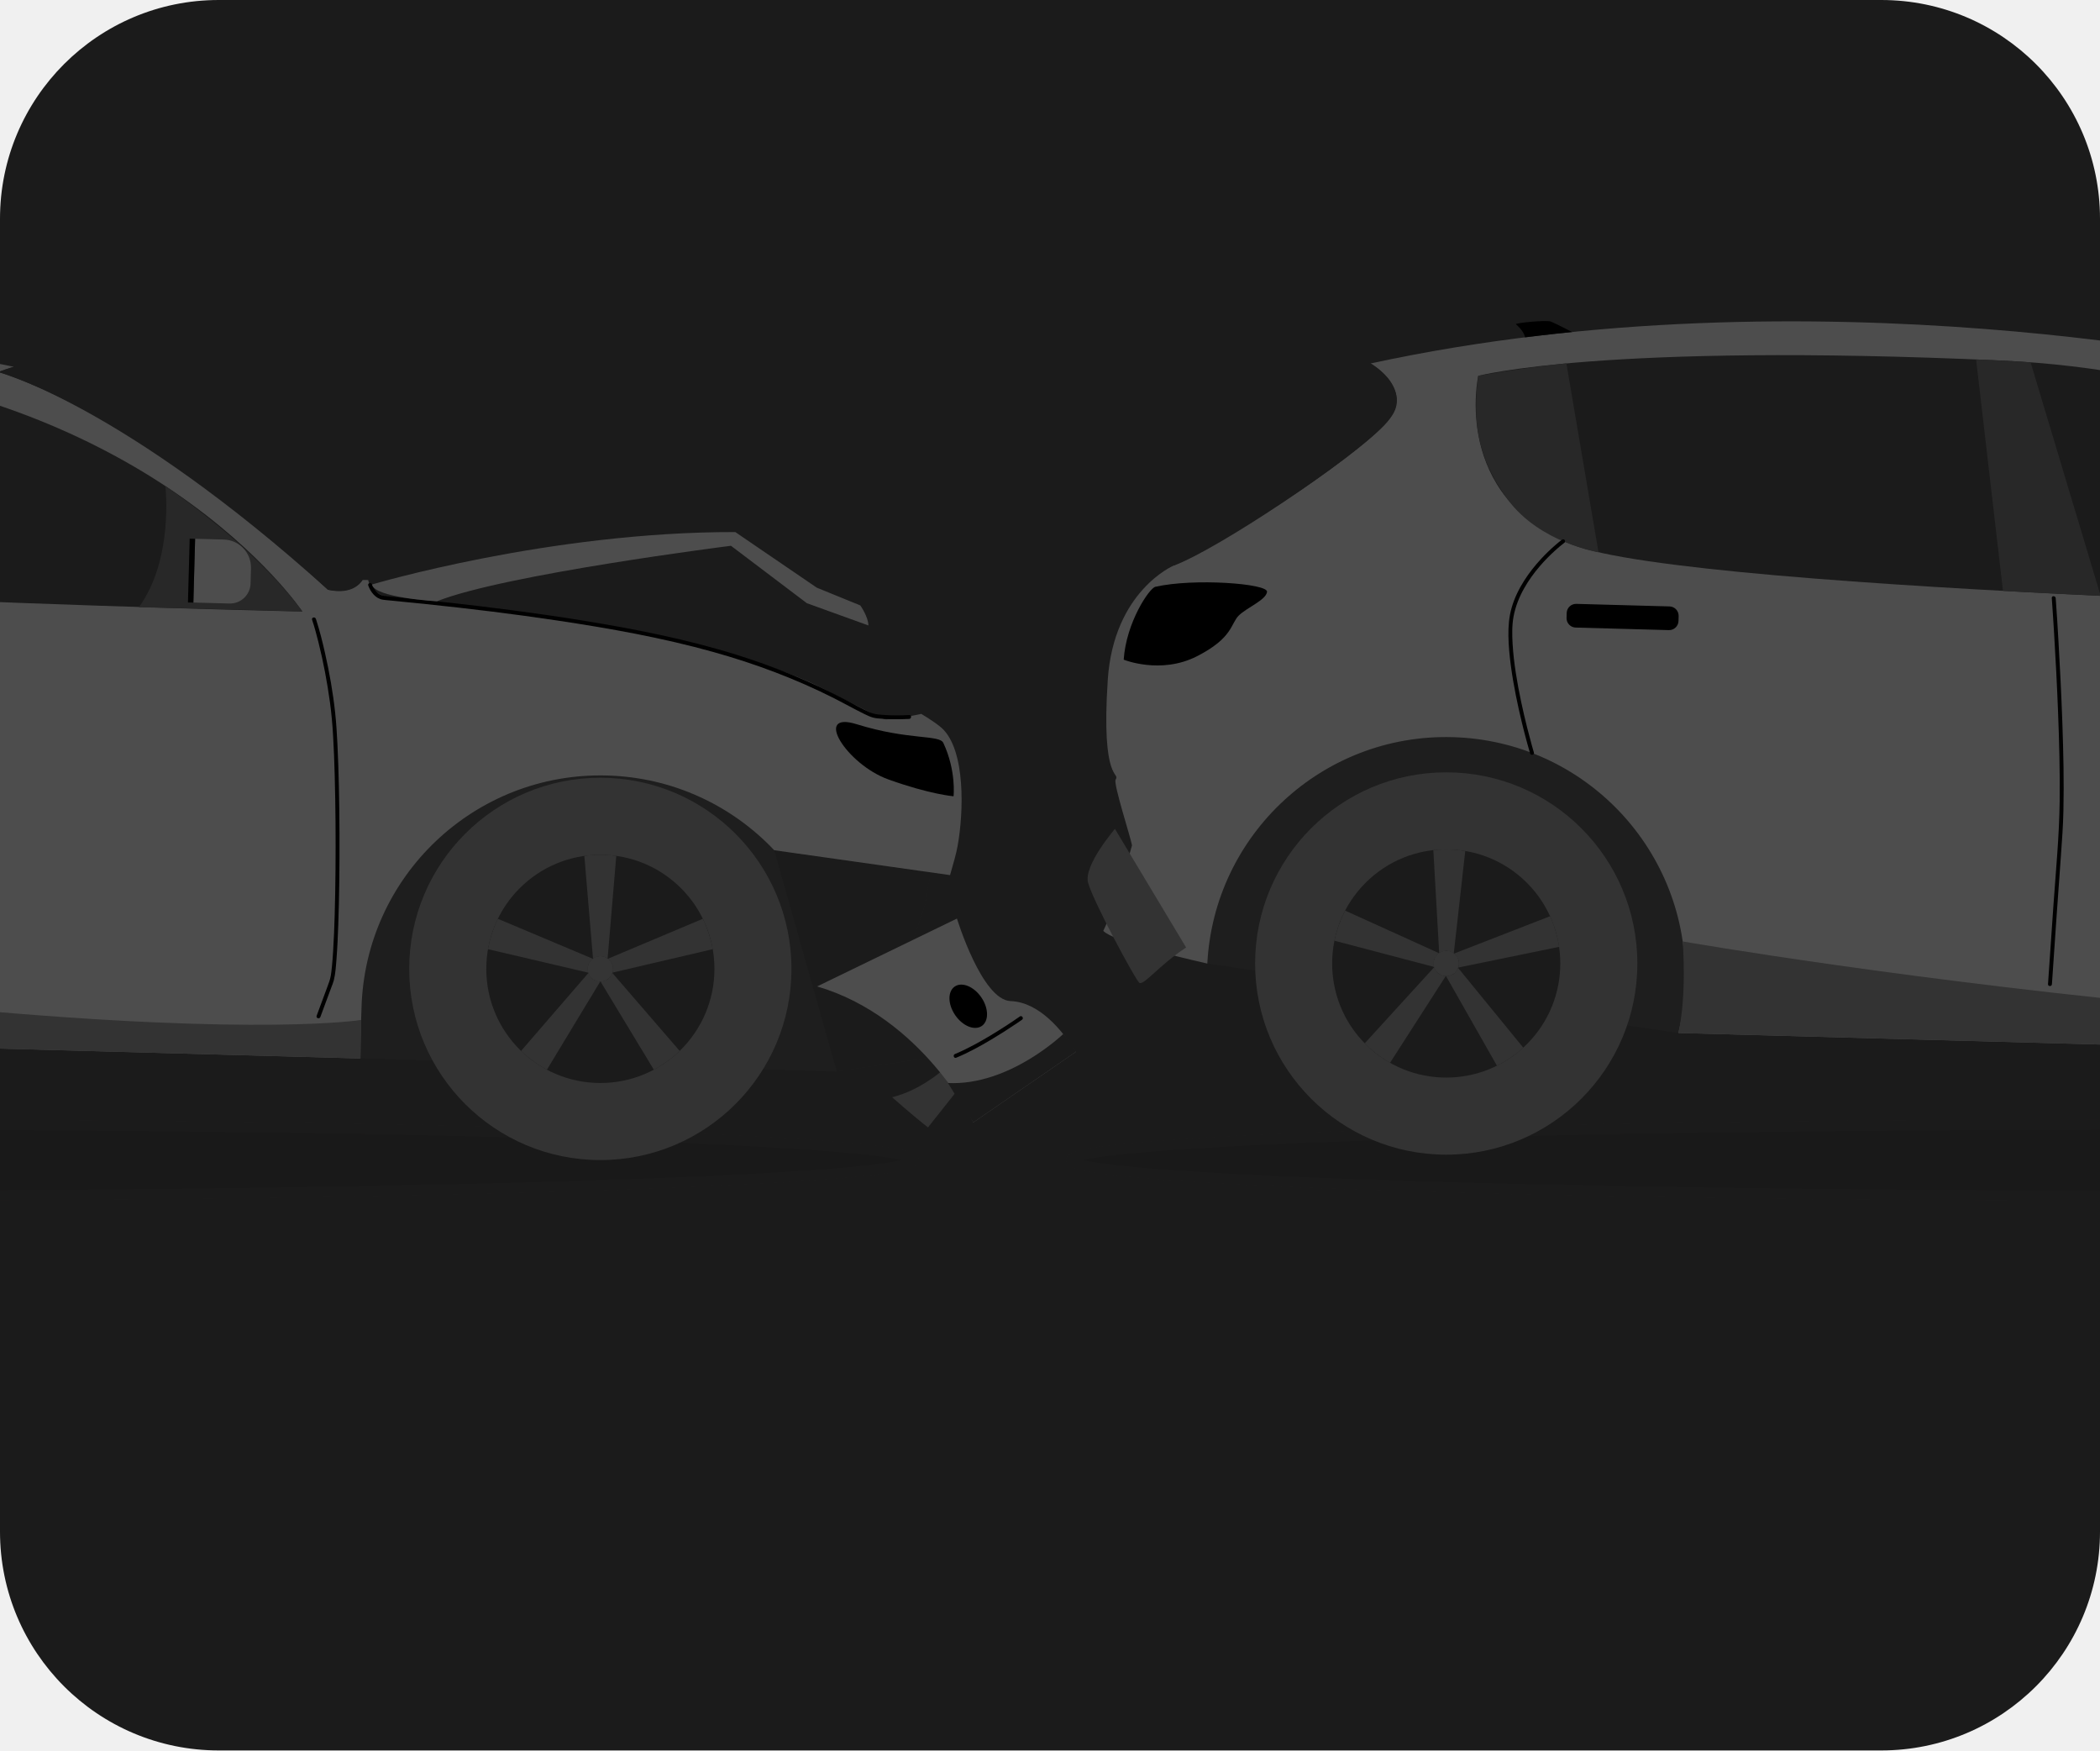
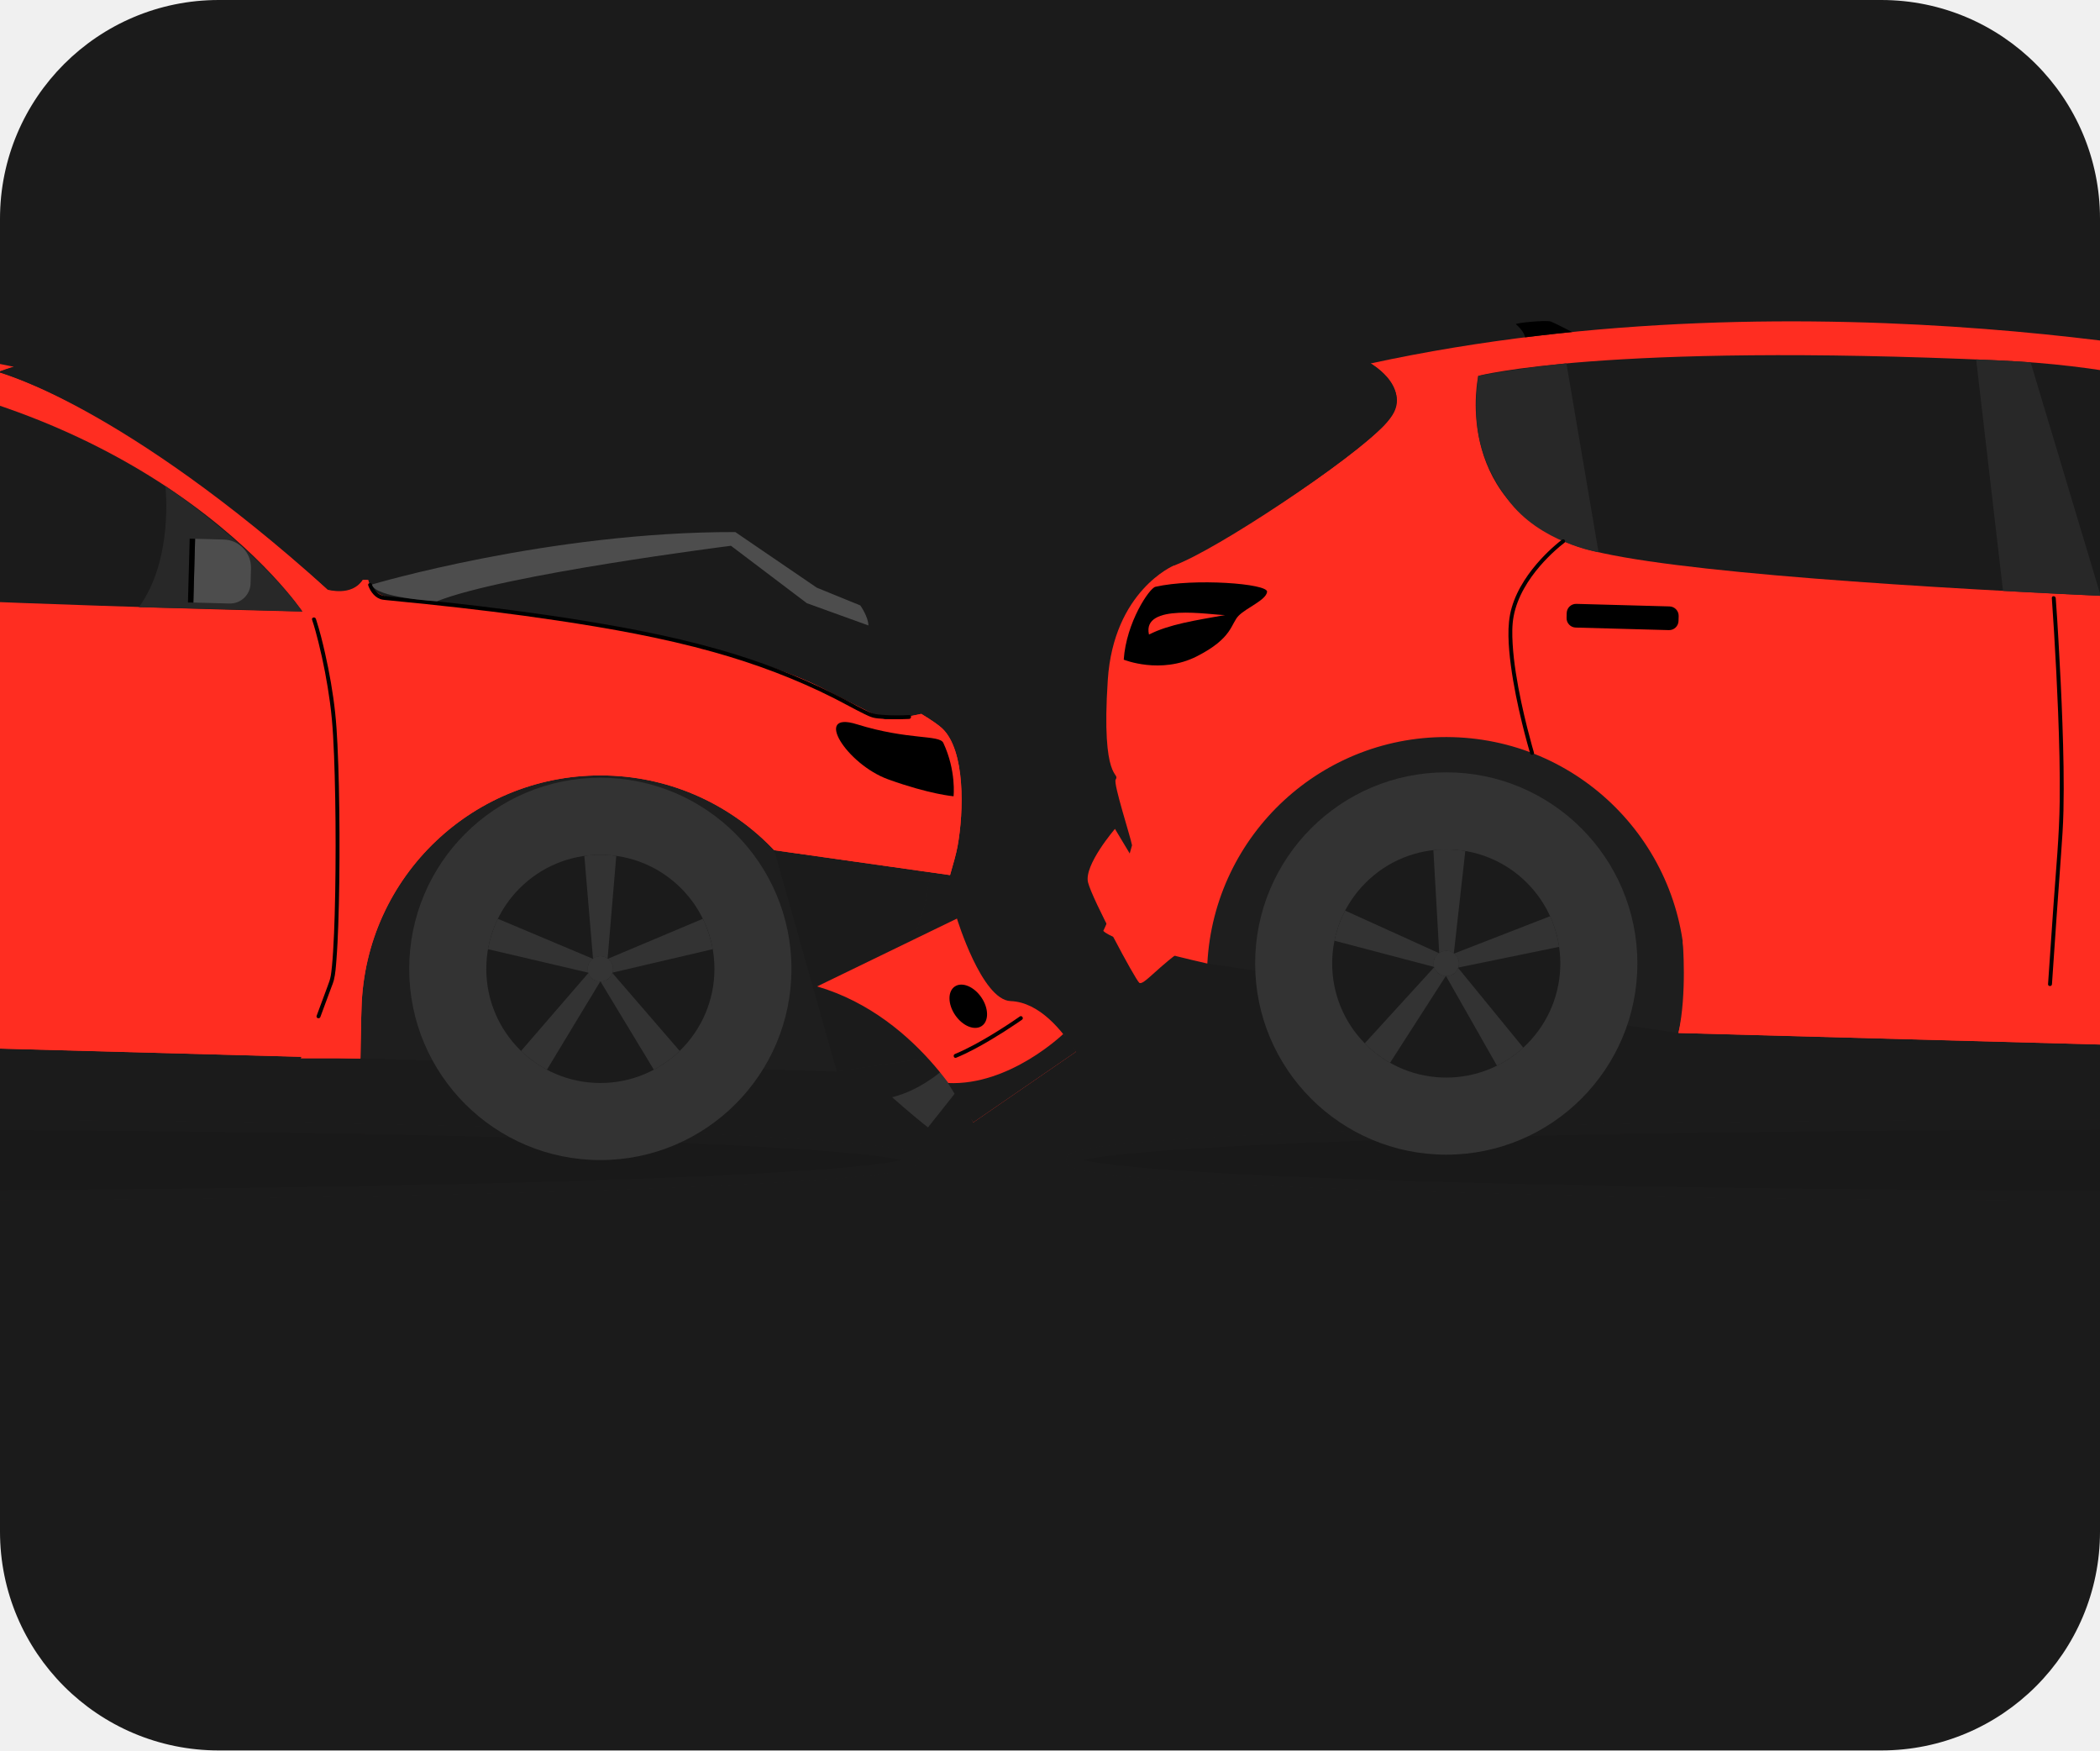
<svg xmlns="http://www.w3.org/2000/svg" width="192" height="160" viewBox="0 0 192 160" fill="none">
-   <g clip-path="url(#clip0_5159_38145)">
+   <g clip-path="url(#clip0_6455_14466)">
    <rect width="192" height="160" rx="20" fill="#1B1B1B" />
    <path d="M40.141 59.52L41.116 54.035L60.373 56.441V60.141H64.522C64.522 60.141 63.943 56.689 65.316 57.169C66.689 57.648 70.468 58.742 70.781 60.141C71.095 61.539 74.004 62.633 75.576 62.633C77.147 62.633 81.102 62.471 81.265 63.5C81.427 64.53 81.265 66.48 81.265 66.48L40.141 59.52Z" fill="#1B1B1B" />
    <path d="M76.51 97.939L-52.165 94.422L-95.237 88.076C-95.237 88.076 -100.047 79.618 -96.53 69.958C-93.014 60.298 -49.861 59.959 -24.807 63.462C0.247 66.965 54.249 63.455 54.249 63.455L79.071 69.034L85.146 79.151L84.618 82.605L82.676 88.297L87.93 96.249L76.51 97.939Z" fill="#1E1E1E" />
    <path d="M70.785 77.715L85.084 79.739L84.615 82.605L82.673 88.297L87.927 96.248L76.507 97.939L70.785 77.715Z" fill="#1B1B1B" />
-     <path d="M70.785 77.714L86.861 79.989C87.171 78.929 87.429 78.008 87.549 77.348C88.123 74.189 88.276 68.584 86.136 66.574C85.839 66.295 85.197 65.837 84.231 65.254C83.382 65.435 81.886 65.738 81.353 65.733C80.594 65.725 81.737 66.228 75.13 62.88C68.522 59.533 56.654 57.529 51.152 56.552C45.65 55.575 36.556 55.164 34.837 54.385C34.085 54.044 33.773 53.509 33.66 53.016C33.488 53.015 33.316 53.013 33.145 53.011C33.145 53.011 32.403 54.373 29.977 53.9C29.977 53.9 13.813 38.499 -0.157 33.998L1.265 33.531C1.265 33.531 -39.523 24.388 -80.306 33.22C-80.306 33.22 -76.719 35.44 -78.314 37.933C-80.199 40.876 -92.602 49.033 -98.311 51.695C-98.311 51.695 -103.805 54.002 -104.343 62.154C-104.971 71.675 -106.762 75.313 -107.216 76.059C-107.67 76.805 -106.124 83.718 -104.753 85.09C-103.841 86.002 -98.633 87.303 -95.24 88.074C-94.62 76.272 -84.693 67.054 -72.811 67.379C-60.742 67.709 -51.224 77.76 -51.555 89.83C-51.598 91.409 -51.809 92.945 -52.168 94.42L32.953 96.747C32.963 94.389 33.009 93.722 33.052 92.142C33.381 80.073 43.434 70.555 55.503 70.885C61.539 71.051 66.938 73.648 70.785 77.714Z" fill="#4D4D4D" />
+     <path d="M70.785 77.714L86.861 79.989C87.171 78.929 87.429 78.008 87.549 77.348C88.123 74.189 88.276 68.584 86.136 66.574C85.839 66.295 85.197 65.837 84.231 65.254C83.382 65.435 81.886 65.738 81.353 65.733C80.594 65.725 81.737 66.228 75.13 62.88C68.522 59.533 56.654 57.529 51.152 56.552C45.65 55.575 36.556 55.164 34.837 54.385C34.085 54.044 33.773 53.509 33.66 53.016C33.488 53.015 33.316 53.013 33.145 53.011C33.145 53.011 32.403 54.373 29.977 53.9C29.977 53.9 13.813 38.499 -0.157 33.998L1.265 33.531C1.265 33.531 -39.523 24.388 -80.306 33.22C-80.306 33.22 -76.719 35.44 -78.314 37.933C-80.199 40.876 -92.602 49.033 -98.311 51.695C-98.311 51.695 -103.805 54.002 -104.343 62.154C-104.971 71.675 -106.762 75.313 -107.216 76.059C-107.67 76.805 -106.124 83.718 -104.753 85.09C-103.841 86.002 -98.633 87.303 -95.24 88.074C-94.62 76.272 -84.693 67.054 -72.811 67.379C-60.742 67.709 -51.224 77.76 -51.555 89.83C-51.598 91.409 -51.809 92.945 -52.168 94.42L32.953 96.747C32.963 94.389 33.009 93.722 33.052 92.142C33.381 80.073 43.434 70.555 55.503 70.885C61.539 71.051 66.938 73.648 70.785 77.714Z" fill="#FF2D21" />
+     <path d="M86.862 79.989L70.786 77.714C66.939 73.649 61.54 71.052 55.504 70.886C43.434 70.555 33.382 80.073 33.053 92.142C33.01 93.722 32.964 94.389 32.954 96.747H27.5L30.5 89L31 76L30.5 64.5L29.5 59L28.5 55.5L29.978 53.901C32.403 54.373 33.145 53.011 33.145 53.011C33.317 53.013 33.489 53.015 33.66 53.016C33.773 53.51 34.086 54.044 34.838 54.385C36.556 55.164 45.651 55.575 51.153 56.552C56.655 57.529 68.522 59.533 75.13 62.88C81.738 66.228 80.594 65.725 81.354 65.733C81.887 65.738 83.383 65.435 84.231 65.254C85.198 65.837 85.84 66.295 86.137 66.574C88.276 68.584 88.123 74.189 87.549 77.348C87.429 78.008 87.171 78.93 86.862 79.989Z" fill="#FF2D21" />
    <path opacity="0.07" d="M-12.089 109.279C40.713 109.279 83.518 107.827 83.518 106.037C83.518 104.246 40.713 102.795 -12.089 102.795C-64.891 102.795 -107.695 104.246 -107.695 106.037C-107.695 107.827 -64.891 109.279 -12.089 109.279Z" fill="black" stroke="#231F20" stroke-width="0.948" stroke-miterlimit="10" />
    <path d="M54.887 106.037C64.538 106.037 72.361 98.214 72.361 88.564C72.361 78.913 64.538 71.09 54.887 71.09C45.237 71.09 37.414 78.913 37.414 88.564C37.414 98.214 45.237 106.037 54.887 106.037Z" fill="#333333" />
    <path d="M54.891 98.992C60.651 98.992 65.32 94.322 65.32 88.562C65.32 82.802 60.651 78.133 54.891 78.133C49.13 78.133 44.461 82.802 44.461 88.562C44.461 94.322 49.13 98.992 54.891 98.992Z" fill="#1B1B1B" />
    <path d="M54.887 89.728C55.53 89.728 56.052 89.206 56.052 88.563C56.052 87.92 55.53 87.398 54.887 87.398C54.244 87.398 53.723 87.92 53.723 88.563C53.723 89.206 54.244 89.728 54.887 89.728Z" fill="#353535" />
    <path d="M54.886 78.133C54.886 78.133 55.768 78.136 56.345 78.234L55.554 87.609C55.554 87.609 55.274 87.433 54.886 87.398C54.497 87.434 54.217 87.609 54.217 87.609L53.426 78.234C54.003 78.136 54.886 78.133 54.886 78.133Z" fill="#333333" />
    <path d="M64.805 85.34C64.805 85.34 65.074 86.18 65.16 86.76L55.999 88.904C55.999 88.904 56.079 88.584 55.993 88.203C55.839 87.845 55.586 87.633 55.586 87.633L64.257 83.983C64.529 84.502 64.805 85.34 64.805 85.34Z" fill="#333333" />
    <path d="M61.021 97.001C61.021 97.001 60.305 97.517 59.78 97.778L54.91 89.728C54.91 89.728 55.24 89.705 55.575 89.506C55.868 89.248 55.992 88.942 55.992 88.942L62.143 96.061C61.732 96.48 61.021 97.001 61.021 97.001Z" fill="#333333" />
    <path d="M48.762 97.001C48.762 97.001 48.051 96.48 47.641 96.061L53.791 88.942C53.791 88.942 53.915 89.248 54.208 89.506C54.544 89.704 54.873 89.728 54.873 89.728L50.003 97.778C49.478 97.517 48.762 97.001 48.762 97.001Z" fill="#333333" />
    <path d="M44.972 85.34C44.972 85.34 45.249 84.502 45.52 83.983L54.191 87.633C54.191 87.633 53.938 87.845 53.783 88.203C53.698 88.584 53.778 88.904 53.778 88.904L44.617 86.76C44.704 86.18 44.972 85.34 44.972 85.34Z" fill="#333333" />
    <path d="M27.648 55.899C27.648 55.899 13.487 34.59 -22.783 32.949C-59.053 31.307 -70.467 34.356 -70.467 34.356C-70.467 34.356 -72.933 45.346 -61.915 49.766C-50.898 54.186 27.648 55.899 27.648 55.899Z" fill="#1B1B1B" />
    <path d="M15.122 44.43C15.122 44.43 15.905 51.106 12.695 55.505C12.695 55.505 22.988 55.718 27.644 55.9C27.644 55.899 24.069 50.62 15.122 44.43Z" fill="#282828" />
    <path d="M1.266 33.533C1.266 33.533 1.062 33.545 -0.156 34C-0.156 34 11.172 36.965 29.978 53.903C29.978 53.903 32.165 54.54 33.145 53.013C33.146 53.014 21.198 41.973 1.266 33.533Z" fill="#1B1B1B" />
    <path d="M81.567 100.295C81.567 100.295 83.516 102.023 84.844 103.052L91.904 94.14C91.904 94.14 91.675 93.702 90.335 92.897C90.335 92.897 87.038 98.896 81.567 100.295Z" fill="#333333" />
    <path d="M86.249 67.907C85.89 67.138 83.061 67.675 78.337 66.201C74.285 64.935 77.415 69.87 81.208 71.239C85.003 72.608 87.182 72.784 87.182 72.784C87.182 72.784 87.444 70.469 86.249 67.907Z" fill="black" />
-     <path d="M33.019 93.228C33.019 93.228 23.984 94.716 -3.265 92.237C-30.515 89.757 -51.776 86.053 -51.776 86.053C-51.776 86.053 -51.372 90.814 -52.168 94.423L32.953 96.75L33.019 93.228Z" fill="#333333" />
+     <path d="M33.019 93.228C33.019 93.228 23.984 94.716 -3.265 92.237C-30.515 89.757 -51.776 86.053 -51.776 86.053C-51.776 86.053 -51.372 90.814 -52.168 94.423L32.953 96.75L33.019 93.228Z" fill="#FF2D21" />
    <path d="M28.534 56.652C28.762 57.323 28.941 58.013 29.114 58.7C29.57 60.514 29.915 62.355 30.169 64.208C30.307 65.219 30.394 66.225 30.454 67.249C30.525 68.456 30.569 69.666 30.602 70.875C30.641 72.285 30.664 73.695 30.676 75.105C30.688 76.569 30.688 78.034 30.675 79.498C30.663 80.87 30.641 82.241 30.601 83.612C30.568 84.744 30.526 85.876 30.453 87.006C30.426 87.434 30.395 87.863 30.353 88.29C30.336 88.463 30.317 88.638 30.296 88.811C30.287 88.884 30.277 88.959 30.266 89.032C30.254 89.117 30.25 89.144 30.24 89.198C30.18 89.544 30.063 89.849 29.939 90.18C29.648 90.96 29.359 91.74 29.071 92.521C29.031 92.632 28.99 92.742 28.949 92.853C28.87 93.069 29.212 93.172 29.291 92.957C29.45 92.525 29.61 92.092 29.77 91.66C29.948 91.181 30.126 90.701 30.305 90.221C30.379 90.022 30.465 89.824 30.518 89.616C30.672 89 30.711 88.347 30.761 87.716C30.843 86.666 30.889 85.612 30.927 84.56C30.974 83.235 31.002 81.911 31.02 80.585C31.039 79.123 31.044 77.661 31.039 76.199C31.033 74.754 31.015 73.311 30.983 71.867C30.954 70.596 30.915 69.325 30.853 68.055C30.805 67.084 30.748 66.112 30.643 65.145C30.446 63.312 30.122 61.485 29.715 59.687C29.489 58.682 29.237 57.679 28.923 56.698C28.908 56.654 28.895 56.61 28.88 56.566C28.808 56.35 28.459 56.434 28.534 56.652Z" fill="black" />
    <path d="M83.131 65.357C82.304 65.406 81.467 65.403 80.642 65.338C80.208 65.304 79.938 65.28 79.535 65.108C78.771 64.782 78 64.325 77.246 63.932C74.059 62.268 70.735 60.906 67.302 59.837C62.666 58.394 57.884 57.465 53.095 56.692C48.927 56.02 44.737 55.485 40.54 55.028C39.194 54.882 37.847 54.745 36.501 54.612C36.127 54.576 35.753 54.539 35.379 54.501C34.976 54.458 34.658 54.383 34.372 54.045C34.223 53.869 34.079 53.613 34.014 53.423C33.94 53.207 33.592 53.291 33.667 53.509C33.874 54.111 34.34 54.714 35.002 54.816C35.215 54.849 35.431 54.864 35.646 54.886C36.759 54.997 37.872 55.105 38.985 55.221C42.98 55.636 46.97 56.121 50.943 56.717C55.747 57.437 60.554 58.291 65.237 59.601C69.062 60.67 72.79 62.063 76.333 63.862C77.231 64.318 78.108 64.815 79.012 65.257C79.268 65.382 79.532 65.512 79.808 65.588C80.1 65.667 80.413 65.68 80.712 65.701C81.261 65.741 81.812 65.749 82.362 65.74C82.615 65.736 82.869 65.729 83.121 65.714C83.349 65.701 83.36 65.343 83.131 65.357Z" fill="black" />
    <path d="M20.976 55.165L17.68 55.075L17.839 49.245L20.457 49.317C21.871 49.355 22.986 50.533 22.947 51.947L22.909 53.336C22.88 54.374 22.015 55.193 20.976 55.165Z" fill="#4D4D4D" />
    <path d="M17.184 55.068L17.68 55.081L17.839 49.252L17.343 49.238L17.184 55.068Z" fill="black" />
    <path d="M34.016 53.424C34.016 53.424 50.209 48.602 67.227 48.633L74.676 53.715L78.656 55.339C78.656 55.339 79.39 56.374 79.396 57.169L73.771 55.136L66.832 49.887C66.832 49.887 46.069 52.506 39.943 54.964C39.943 54.964 34.181 54.628 34.016 53.424Z" fill="#4D4D4D" />
-     <path d="M74.708 90.165L87.493 83.962C87.493 83.962 89.768 91.41 92.399 91.505C95.029 91.6 97.155 94.216 98.356 96.151L88.99 102.595C88.99 102.595 84.342 92.982 74.708 90.165Z" fill="#4D4D4D" />
-     <path d="M89.716 91.158C89.032 90.164 87.945 89.725 87.287 90.177C86.63 90.629 86.651 91.802 87.335 92.796C88.02 93.791 89.107 94.23 89.765 93.778C90.422 93.326 90.4 92.153 89.716 91.158Z" fill="black" />
-     <path d="M93.241 92.912C92.821 93.21 92.391 93.494 91.959 93.774C91.021 94.382 90.064 94.964 89.079 95.493C88.502 95.804 87.913 96.094 87.308 96.344C87.096 96.432 87.212 96.77 87.424 96.682C88.531 96.225 89.585 95.643 90.612 95.033C91.423 94.55 92.218 94.043 92.999 93.513C93.148 93.412 93.297 93.31 93.443 93.207C93.631 93.074 93.429 92.779 93.241 92.912Z" fill="black" />
+     <path d="M74.708 90.165L87.493 83.962C87.493 83.962 89.768 91.41 92.399 91.505C95.029 91.6 97.155 94.216 98.356 96.151L88.99 102.595C88.99 102.595 84.342 92.982 74.708 90.165Z" fill="#FF2D21" />
+     <path d="M89.718 91.158C89.034 90.164 87.947 89.725 87.289 90.177C86.632 90.629 86.653 91.802 87.338 92.796C88.022 93.791 89.109 94.23 89.766 93.778C90.424 93.326 90.402 92.153 89.718 91.158Z" fill="black" />
+     <path d="M93.239 92.912C92.819 93.21 92.389 93.494 91.957 93.774C91.019 94.382 90.062 94.964 89.077 95.493C88.5 95.804 87.911 96.094 87.306 96.344C87.094 96.432 87.21 96.77 87.422 96.682C88.528 96.225 89.583 95.643 90.61 95.033C91.421 94.55 92.216 94.043 92.997 93.513C93.146 93.412 93.295 93.31 93.441 93.207C93.629 93.074 93.427 92.779 93.239 92.912Z" fill="black" />
    <path d="M86.669 98.994C86.669 98.994 88.025 101.219 88.992 102.592L98.358 96.148C98.358 96.148 98.269 95.661 97.224 94.499C97.224 94.499 92.309 99.265 86.669 98.994Z" fill="#1B1B1B" />
-     <path d="M282.132 97.939L153.456 94.422L110.384 88.076C110.384 88.076 105.574 79.618 109.091 69.958C112.607 60.298 155.76 59.959 180.814 63.462C205.868 66.965 259.87 63.455 259.87 63.455L284.692 69.034L290.767 79.151L290.239 82.605L288.297 88.297L293.551 96.249L282.132 97.939Z" fill="#1E1E1E" />
-     <path d="M276.409 77.714L292.485 79.989C292.794 78.929 293.052 78.008 293.172 77.348C293.747 74.189 293.9 68.584 291.76 66.574C291.463 66.295 290.821 65.837 289.855 65.254C289.006 65.435 287.51 65.738 286.977 65.733C286.217 65.725 287.361 66.228 280.753 62.88C274.146 59.533 262.278 57.529 256.776 56.552C251.274 55.575 242.179 55.164 240.461 54.385C239.709 54.044 239.396 53.509 239.283 53.016C239.112 53.015 238.94 53.013 238.769 53.011C238.769 53.011 238.026 54.373 235.601 53.9C235.601 53.9 219.436 38.499 205.467 33.998L206.889 33.531C206.889 33.531 166.101 24.388 125.318 33.22C125.318 33.22 128.905 35.44 127.309 37.933C125.425 40.876 113.022 49.033 107.312 51.695C107.312 51.695 101.818 54.002 101.281 62.154C100.653 71.675 102.452 70.518 101.998 71.265C101.777 71.629 103.368 76.518 103.498 77.265C103.498 77.265 101.96 82.874 100.871 85.09C101.783 86.002 106.991 87.303 110.383 88.074C111.004 76.272 120.93 67.054 132.812 67.379C144.882 67.709 154.399 77.76 154.069 89.83C154.026 91.409 153.814 92.945 153.456 94.42L238.577 96.747C238.587 94.389 238.633 93.722 238.676 92.142C239.005 80.073 249.057 70.555 261.127 70.885C267.163 71.051 272.562 73.648 276.409 77.714Z" fill="#4D4D4D" />
-     <path opacity="0.07" d="M193.532 109.279C246.335 109.279 289.139 107.827 289.139 106.037C289.139 104.246 246.335 102.795 193.532 102.795C140.73 102.795 97.926 104.246 97.926 106.037C97.926 107.827 140.73 109.279 193.532 109.279Z" fill="black" stroke="#231F20" stroke-width="0.948" stroke-miterlimit="10" />
-     <path d="M132.227 105.543C141.878 105.543 149.701 97.72 149.701 88.07C149.701 78.419 141.878 70.596 132.227 70.596C122.577 70.596 114.754 78.419 114.754 88.07C114.754 97.72 122.577 105.543 132.227 105.543Z" fill="#333333" />
-     <path d="M139.601 95.442C143.674 91.369 143.674 84.766 139.601 80.693C135.528 76.62 128.924 76.62 124.851 80.693C120.778 84.766 120.778 91.369 124.851 95.442C128.924 99.515 135.528 99.515 139.601 95.442Z" fill="#1B1B1B" />
-     <path d="M133.39 88.127C133.425 87.485 132.934 86.936 132.291 86.9C131.649 86.865 131.1 87.357 131.064 87.999C131.029 88.641 131.521 89.19 132.163 89.226C132.805 89.261 133.354 88.77 133.39 88.127Z" fill="#353535" />
-     <path d="M132.51 77.643C132.51 77.643 133.391 77.671 133.966 77.785L132.919 87.134C132.919 87.134 132.644 86.952 132.256 86.905C131.868 86.93 131.582 87.098 131.582 87.098L131.047 77.705C131.627 77.623 132.51 77.643 132.51 77.643Z" fill="#333333" />
+     <path d="M282.133 97.939L153.458 94.422L110.386 88.076C110.386 88.076 105.576 79.618 109.093 69.958C112.609 60.298 155.762 59.959 180.816 63.462C205.87 66.965 259.872 63.455 259.872 63.455L284.694 69.034L290.769 79.151L290.241 82.605L288.299 88.297L293.553 96.249L282.133 97.939Z" fill="#1E1E1E" />
+     <path d="M276.411 77.714L292.487 79.989C292.796 78.929 293.054 78.008 293.174 77.348C293.748 74.189 293.901 68.584 291.762 66.574C291.465 66.295 290.823 65.837 289.857 65.254C289.008 65.435 287.512 65.738 286.979 65.733C286.219 65.725 287.363 66.228 280.755 62.88C274.148 59.533 262.28 57.529 256.778 56.552C251.276 55.575 242.181 55.164 240.463 54.385C239.711 54.044 239.398 53.509 239.285 53.016C239.114 53.015 238.942 53.013 238.77 53.011C238.77 53.011 238.028 54.373 235.603 53.9C235.603 53.9 219.438 38.499 205.469 33.998L206.891 33.531C206.891 33.531 166.103 24.388 125.319 33.22C125.319 33.22 128.907 35.44 127.311 37.933C125.427 40.876 113.024 49.033 107.314 51.695C107.314 51.695 101.82 54.002 101.283 62.154C100.655 71.675 102.454 70.518 102 71.265C101.779 71.629 103.37 76.518 103.5 77.265C103.5 77.265 101.962 82.874 100.873 85.09C101.785 86.002 106.993 87.303 110.385 88.074C111.006 76.272 120.932 67.054 132.814 67.379C144.884 67.709 154.401 77.76 154.071 89.83C154.028 91.409 153.816 92.945 153.458 94.42L238.579 96.747C238.589 94.389 238.635 93.722 238.678 92.142C239.007 80.073 249.059 70.555 261.129 70.885C267.165 71.051 272.564 73.648 276.411 77.714Z" fill="#FF2D21" />
+     <path opacity="0.07" d="M193.536 109.279C246.338 109.279 289.143 107.827 289.143 106.037C289.143 104.246 246.338 102.795 193.536 102.795C140.734 102.795 97.93 104.246 97.93 106.037C97.93 107.827 140.734 109.279 193.536 109.279Z" fill="black" stroke="#231F20" stroke-width="0.948" stroke-miterlimit="10" />
+     <path d="M132.229 105.543C141.88 105.543 149.703 97.72 149.703 88.07C149.703 78.419 141.88 70.596 132.229 70.596C122.579 70.596 114.756 78.419 114.756 88.07C114.756 97.72 122.579 105.543 132.229 105.543Z" fill="#333333" />
+     <path d="M139.603 95.442C143.676 91.369 143.676 84.766 139.603 80.693C135.53 76.62 128.926 76.62 124.853 80.693C120.78 84.766 120.78 91.369 124.853 95.442C128.926 99.515 135.53 99.515 139.603 95.442Z" fill="#1B1B1B" />
+     <path d="M133.394 88.127C133.429 87.485 132.937 86.936 132.295 86.9C131.653 86.865 131.104 87.357 131.068 87.999C131.033 88.641 131.525 89.19 132.167 89.226C132.809 89.261 133.358 88.77 133.394 88.127Z" fill="#353535" />
+     <path d="M132.513 77.643C132.513 77.643 133.395 77.671 133.97 77.785L132.923 87.134C132.923 87.134 132.648 86.952 132.26 86.905C131.871 86.93 131.586 87.098 131.586 87.098L131.051 77.705C131.631 77.623 132.513 77.643 132.513 77.643Z" fill="#333333" />
    <path d="M142.231 85.118C142.231 85.118 142.477 85.965 142.547 86.547L133.331 88.44C133.331 88.44 133.42 88.122 133.345 87.739C133.2 87.377 132.953 87.158 132.953 87.158L141.721 83.747C141.978 84.273 142.231 85.118 142.231 85.118Z" fill="#333333" />
-     <path d="M138.125 96.671C138.125 96.671 137.395 97.167 136.863 97.413L132.215 89.234C132.215 89.234 132.545 89.219 132.885 89.03C133.185 88.78 133.317 88.478 133.317 88.478L139.271 95.762C138.85 96.169 138.125 96.671 138.125 96.671Z" fill="#333333" />
-     <path d="M125.869 96.337C125.869 96.337 125.172 95.796 124.773 95.367L131.116 88.418C131.116 88.418 131.231 88.728 131.517 88.993C131.847 89.201 132.175 89.233 132.175 89.233L127.088 97.147C126.57 96.871 125.869 96.337 125.869 96.337Z" fill="#333333" />
+     <path d="M138.127 96.671C138.127 96.671 137.397 97.167 136.865 97.413L132.217 89.234C132.217 89.234 132.547 89.219 132.887 89.03C133.187 88.78 133.319 88.478 133.319 88.478L139.273 95.762C138.852 96.169 138.127 96.671 138.127 96.671Z" fill="#333333" />
+     <path d="M125.871 96.337C125.871 96.337 125.174 95.796 124.775 95.367L131.118 88.418C131.118 88.418 131.233 88.728 131.519 88.993C131.849 89.201 132.177 89.233 132.177 89.233L127.089 97.147C126.572 96.871 125.871 96.337 125.871 96.337Z" fill="#333333" />
    <path d="M122.401 84.577C122.401 84.577 122.7 83.747 122.986 83.235L131.554 87.12C131.554 87.12 131.295 87.326 131.131 87.679C131.035 88.058 131.106 88.38 131.106 88.38L122.008 85.987C122.109 85.41 122.401 84.577 122.401 84.577Z" fill="#333333" />
-     <path d="M233.269 55.898C233.269 55.898 219.108 34.59 182.838 32.948C146.568 31.307 135.154 34.355 135.154 34.355C135.154 34.355 132.688 45.345 143.706 49.765C154.723 54.185 233.269 55.898 233.269 55.898Z" fill="#1B1B1B" />
-     <path d="M180.672 32.854L183.13 54.01C183.13 54.01 186.434 54.209 192.062 54.463L185.653 33.117C185.653 33.117 183.215 32.953 180.672 32.854Z" fill="#282828" />
-     <path d="M143.211 33.211L146.149 50.48C146.149 50.48 140.767 49.612 137.859 45.666C134.952 41.721 134.659 38.352 135.15 34.355C135.149 34.355 138.515 33.714 143.211 33.211Z" fill="#282828" />
-     <path d="M107.309 51.699C107.309 51.699 112.076 38.968 125.314 33.224C125.314 33.224 129.665 35.626 126.568 38.861C123.47 42.095 111.213 50.287 107.309 51.699Z" fill="#1B1B1B" />
-     <path d="M105.631 53.637C105.081 53.763 102.967 56.885 102.738 60.297C102.738 60.297 106.115 61.672 109.423 59.992C112.73 58.312 112.512 57.005 113.255 56.267C113.998 55.528 115.751 54.853 115.844 54.097C115.937 53.342 109.158 52.831 105.631 53.637Z" fill="black" />
-     <path d="M238.64 93.228C238.64 93.228 229.605 94.716 202.356 92.237C175.106 89.757 153.845 86.053 153.845 86.053C153.845 86.053 154.25 90.814 153.453 94.423L238.574 96.75L238.64 93.228Z" fill="#333333" />
-     <path d="M143.736 30.349C143.736 30.349 142.238 29.573 141.809 29.399C141.38 29.224 138.478 29.527 138.601 29.636C139.416 30.355 139.428 30.834 139.428 30.834C139.428 30.834 142.156 30.5 143.736 30.349Z" fill="black" />
-     <path d="M108.445 86.606L101.938 75.765C101.938 75.765 99.085 79.075 99.475 80.653C99.865 82.232 103.782 89.515 104.159 89.829C104.536 90.143 106.006 88.192 108.445 86.606Z" fill="#333333" />
-     <path d="M144.061 57.363L152.583 57.596C153.054 57.609 153.451 57.233 153.463 56.761L153.476 56.31C153.488 55.839 153.113 55.443 152.641 55.43L144.12 55.197C143.648 55.184 143.252 55.559 143.239 56.031L143.227 56.482C143.214 56.953 143.589 57.35 144.061 57.363Z" fill="black" />
-     <path d="M140.241 68.784C140.179 68.576 140.12 68.367 140.061 68.157C139.909 67.612 139.764 67.064 139.626 66.514C139.431 65.739 139.249 64.96 139.083 64.178C138.894 63.288 138.724 62.393 138.586 61.494C138.451 60.613 138.344 59.727 138.294 58.836C138.248 58.002 138.231 57.144 138.388 56.32C138.559 55.427 138.9 54.576 139.344 53.785C139.753 53.056 140.246 52.373 140.793 51.74C141.232 51.23 141.705 50.748 142.205 50.298C142.462 50.066 142.726 49.84 143.001 49.632C143.013 49.622 143.026 49.613 143.038 49.604C143.116 49.547 143.105 49.415 143.045 49.351C142.972 49.274 142.871 49.287 142.793 49.344C142.597 49.488 142.41 49.645 142.226 49.804C141.761 50.204 141.319 50.632 140.903 51.082C140.337 51.694 139.815 52.351 139.366 53.054C138.875 53.823 138.467 54.655 138.212 55.534C137.963 56.388 137.897 57.264 137.912 58.15C137.928 59.043 138.015 59.935 138.132 60.821C138.253 61.741 138.412 62.657 138.593 63.567C138.758 64.395 138.942 65.219 139.141 66.04C139.293 66.665 139.453 67.288 139.623 67.908C139.707 68.215 139.792 68.521 139.883 68.826C139.888 68.84 139.891 68.854 139.895 68.867C139.96 69.089 140.308 69.005 140.241 68.784Z" fill="black" />
-     <path d="M187.591 54.663C187.668 55.717 187.735 56.77 187.799 57.825C187.946 60.243 188.072 62.663 188.165 65.084C188.27 67.796 188.344 70.512 188.312 73.226C188.275 76.38 187.971 79.524 187.748 82.668C187.579 85.06 187.413 87.452 187.254 89.845C187.252 89.88 187.249 89.916 187.247 89.953C187.232 90.182 187.589 90.191 187.604 89.963C187.736 87.969 187.874 85.977 188.014 83.985C188.15 82.038 188.29 80.091 188.432 78.145C188.531 76.804 188.624 75.467 188.655 74.121C188.715 71.445 188.653 68.765 188.559 66.09C188.471 63.576 188.347 61.065 188.2 58.554C188.124 57.279 188.052 56.002 187.953 54.728C187.951 54.71 187.95 54.691 187.949 54.673C187.931 54.446 187.574 54.433 187.591 54.663Z" fill="black" />
+     <path d="M233.273 55.898C233.273 55.898 219.112 34.59 182.842 32.948C146.572 31.307 135.158 34.355 135.158 34.355C135.158 34.355 132.692 45.345 143.71 49.765C154.727 54.185 233.273 55.898 233.273 55.898Z" fill="#1B1B1B" />
+     <path d="M180.676 32.854L183.134 54.01C183.134 54.01 186.438 54.209 192.065 54.463L185.657 33.117C185.656 33.117 183.219 32.953 180.676 32.854Z" fill="#282828" />
+     <path d="M143.215 33.211L146.153 50.48C146.153 50.48 140.771 49.612 137.863 45.666C134.956 41.721 134.663 38.352 135.154 34.355C135.153 34.355 138.519 33.714 143.215 33.211Z" fill="#282828" />
+     <path d="M107.312 51.699C107.312 51.699 112.08 38.968 125.318 33.224C125.318 33.224 129.669 35.626 126.572 38.861C123.474 42.095 111.217 50.287 107.312 51.699Z" fill="#1B1B1B" />
+     <path d="M105.635 53.637C105.085 53.763 102.971 56.885 102.742 60.297C102.742 60.297 106.119 61.672 109.426 59.992C112.734 58.312 112.516 57.005 113.259 56.267C114.002 55.528 115.755 54.853 115.848 54.097C115.941 53.342 109.162 52.831 105.635 53.637Z" fill="black" />
+     <path d="M238.644 93.228C238.644 93.228 229.609 94.716 202.36 92.237C175.11 89.757 153.849 86.053 153.849 86.053C153.849 86.053 154.253 90.814 153.457 94.423L238.578 96.75L238.644 93.228Z" fill="#FF2D21" />
+     <path d="M143.738 30.349C143.738 30.349 142.24 29.573 141.811 29.399C141.382 29.224 138.48 29.527 138.603 29.636C139.418 30.355 139.43 30.834 139.43 30.834C139.43 30.834 142.158 30.5 143.738 30.349Z" fill="black" />
+     <path d="M108.447 86.606L101.939 75.765C101.939 75.765 99.087 79.075 99.477 80.653C99.867 82.232 103.784 89.515 104.161 89.829C104.538 90.143 106.008 88.192 108.447 86.606Z" fill="#FF2D21" />
+     <path d="M144.063 57.363L152.585 57.596C153.056 57.609 153.452 57.233 153.465 56.761L153.478 56.31C153.49 55.839 153.115 55.443 152.643 55.43L144.122 55.197C143.65 55.184 143.254 55.559 143.241 56.031L143.229 56.482C143.216 56.953 143.591 57.35 144.063 57.363Z" fill="black" />
+     <path d="M140.245 68.784C140.182 68.576 140.124 68.367 140.065 68.157C139.913 67.612 139.768 67.064 139.63 66.514C139.435 65.739 139.253 64.96 139.087 64.178C138.898 63.288 138.728 62.393 138.59 61.494C138.455 60.613 138.348 59.727 138.298 58.836C138.252 58.002 138.235 57.144 138.392 56.32C138.562 55.427 138.903 54.576 139.347 53.785C139.757 53.056 140.25 52.373 140.797 51.74C141.236 51.23 141.709 50.748 142.209 50.298C142.466 50.066 142.73 49.84 143.005 49.632C143.017 49.622 143.03 49.613 143.042 49.604C143.12 49.547 143.109 49.415 143.049 49.351C142.976 49.274 142.875 49.287 142.797 49.344C142.601 49.488 142.414 49.645 142.23 49.804C141.764 50.204 141.323 50.632 140.907 51.082C140.341 51.694 139.819 52.351 139.37 53.054C138.879 53.823 138.471 54.655 138.216 55.534C137.967 56.388 137.901 57.264 137.916 58.15C137.932 59.043 138.018 59.935 138.136 60.821C138.257 61.741 138.416 62.657 138.597 63.567C138.762 64.395 138.946 65.219 139.145 66.04C139.297 66.665 139.457 67.288 139.627 67.908C139.711 68.215 139.796 68.521 139.887 68.826C139.891 68.84 139.895 68.854 139.899 68.867C139.964 69.089 140.312 69.005 140.245 68.784Z" fill="black" />
+     <path d="M187.595 54.663C187.672 55.717 187.739 56.77 187.803 57.825C187.95 60.243 188.075 62.663 188.169 65.084C188.274 67.796 188.348 70.512 188.316 73.226C188.279 76.38 187.975 79.524 187.752 82.668C187.583 85.06 187.417 87.452 187.258 89.845C187.255 89.88 187.253 89.916 187.25 89.953C187.235 90.182 187.593 90.191 187.608 89.963C187.74 87.969 187.878 85.977 188.018 83.985C188.154 82.038 188.293 80.091 188.436 78.145C188.534 76.804 188.628 75.467 188.659 74.121C188.719 71.445 188.657 68.765 188.563 66.09C188.475 63.576 188.351 61.065 188.203 58.554C188.128 57.279 188.056 56.002 187.957 54.728C187.955 54.71 187.954 54.691 187.952 54.673C187.935 54.446 187.578 54.433 187.595 54.663Z" fill="black" />
+     <path d="M112 56.219C109.244 56.717 106.916 57.057 105.049 58C104.385 55.079 110.663 56.219 112 56.219Z" fill="#FF2D21" />
  </g>
  <defs>
-     <clipPath id="clip0_5159_38145">
+     <clipPath id="clip0_6455_14466">
      <rect width="192" height="160" rx="20" fill="white" />
    </clipPath>
  </defs>
</svg>
